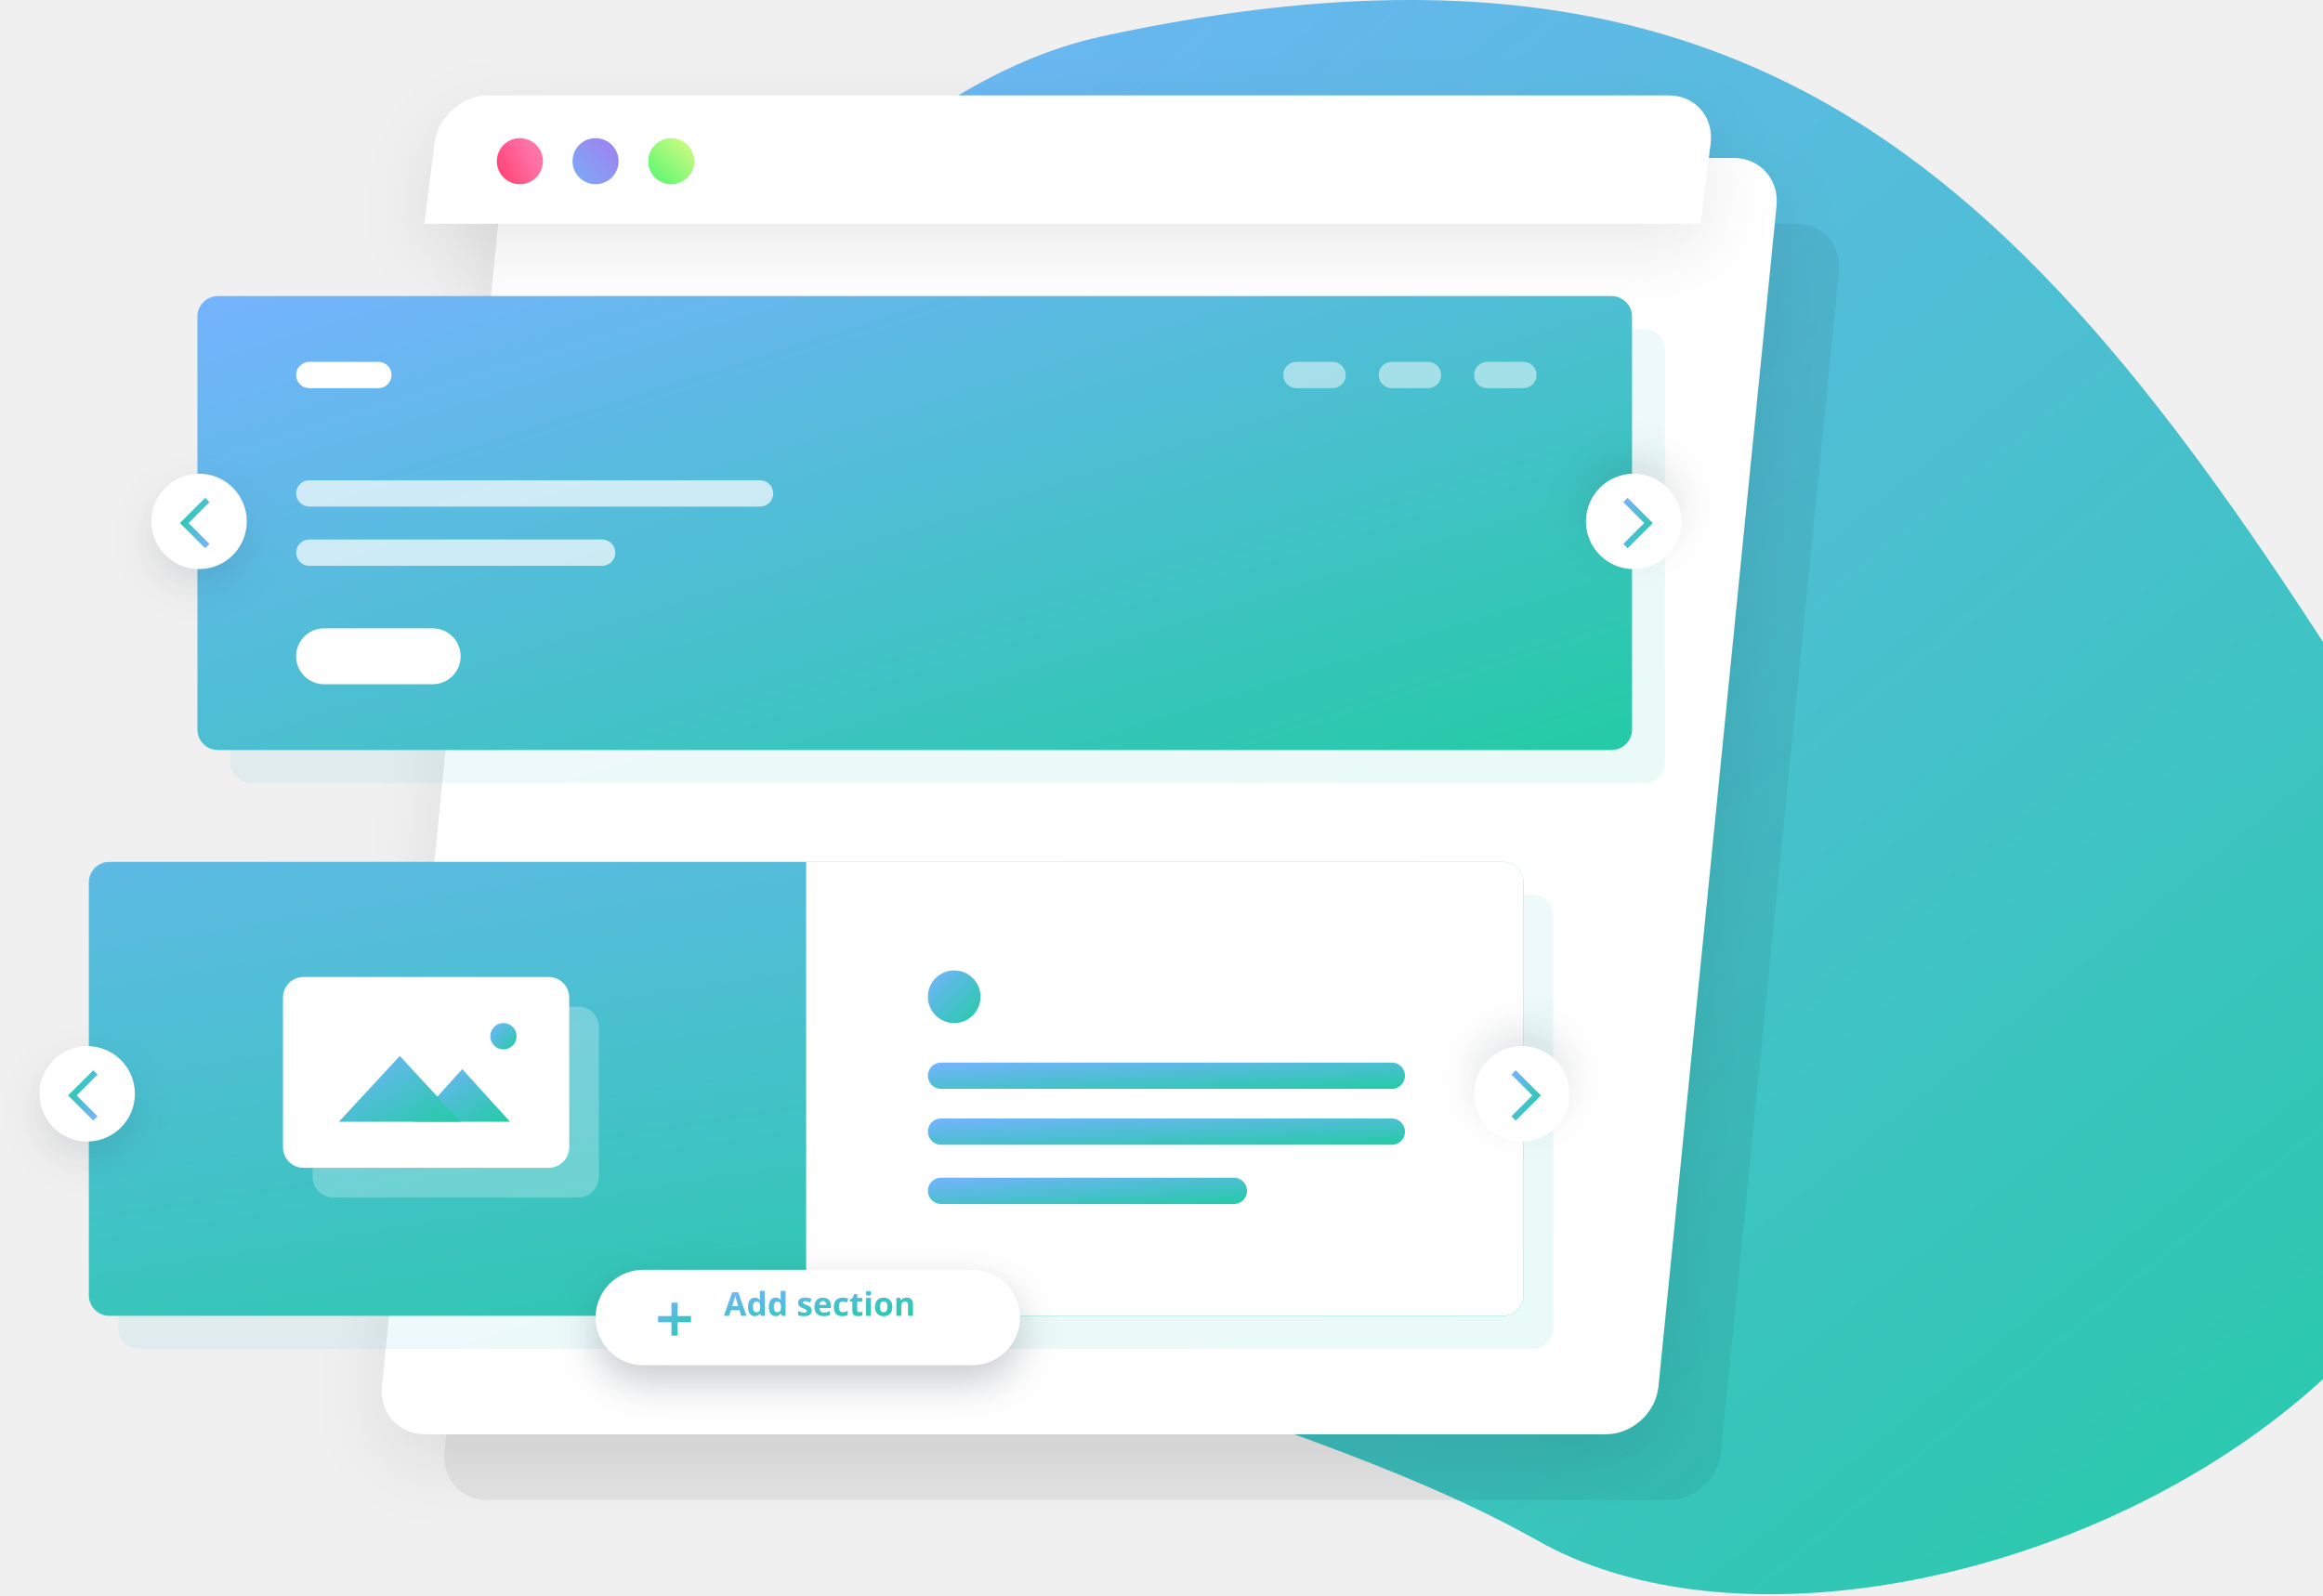
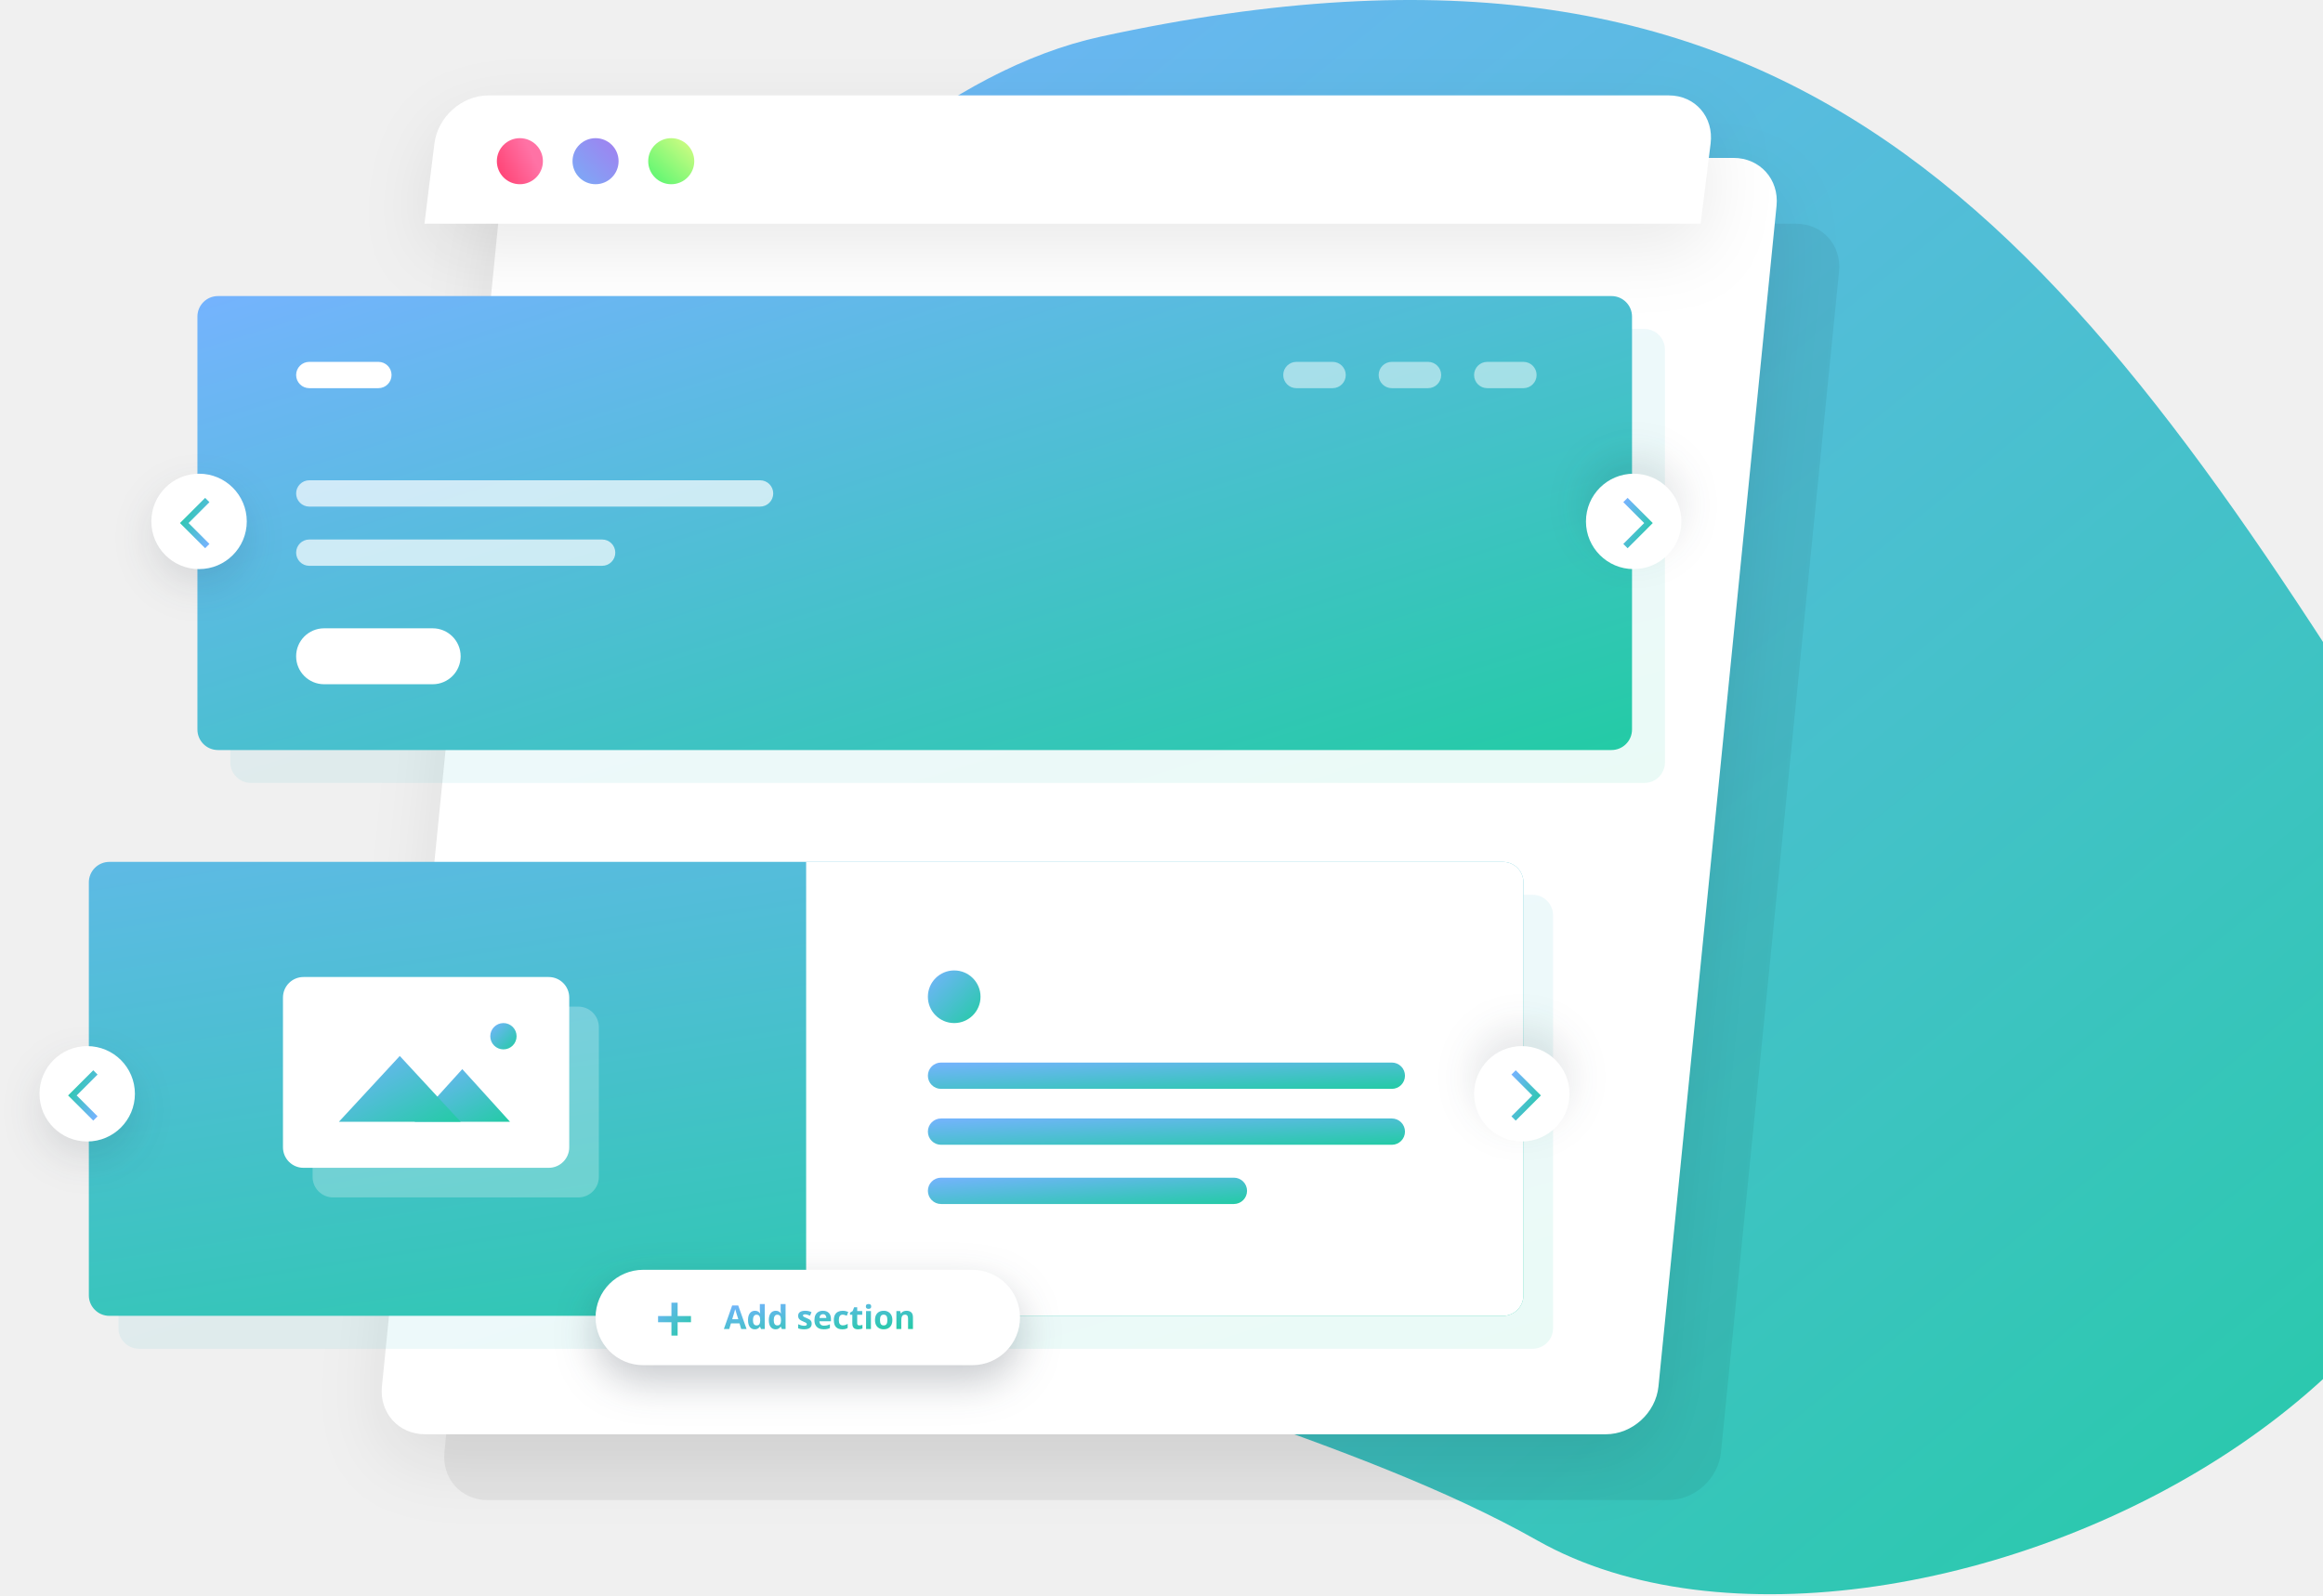
<svg xmlns="http://www.w3.org/2000/svg" xmlns:xlink="http://www.w3.org/1999/xlink" width="706px" height="485px" viewBox="0 0 706 485" version="1.1">
  <defs>
    <linearGradient x1="0%" y1="0%" x2="100%" y2="100%" id="linearGradient-1">
      <stop stop-color="#75B3FE" offset="0%" />
      <stop stop-color="#23CBA5" offset="100%" />
    </linearGradient>
    <path d="M117.168,19 L476.036,19 C484.071,19 491.236,25.514 492.04,33.55 L527.926,392.45 C528.73,400.486 522.868,407 514.832,407 L155.964,407 C147.929,407 140.764,400.486 139.96,392.45 L104.074,33.55 C103.27,25.514 109.132,19 117.168,19 Z" id="path-2" />
    <filter x="-8.4%" y="-7.1%" width="116.7%" height="118.3%" filterUnits="objectBoundingBox" id="filter-3">
      <feOffset dx="0" dy="8" in="SourceAlpha" result="shadowOffsetOuter1" />
      <feGaussianBlur stdDeviation="10.5" in="shadowOffsetOuter1" result="shadowBlurOuter1" />
      <feColorMatrix values="0 0 0 0 0   0 0 0 0 0   0 0 0 0 0  0 0 0 0.081 0" type="matrix" in="shadowBlurOuter1" />
    </filter>
    <path d="M129.841,0 L488.607,0 C496.64,-1.48375104e-15 503.966,6.548 504.97,14.625 L508,39 L120.145,39 L117.115,14.625 C116.111,6.548 121.808,1.48375104e-15 129.841,0 Z" id="path-4" />
    <filter x="-9.1%" y="-70.5%" width="118.2%" height="282.1%" filterUnits="objectBoundingBox" id="filter-5">
      <feOffset dx="0" dy="8" in="SourceAlpha" result="shadowOffsetOuter1" />
      <feGaussianBlur stdDeviation="10.5" in="shadowOffsetOuter1" result="shadowBlurOuter1" />
      <feColorMatrix values="0 0 0 0 0   0 0 0 0 0   0 0 0 0 0  0 0 0 0.081 0" type="matrix" in="shadowBlurOuter1" />
    </filter>
    <linearGradient x1="83.8%" y1="50%" x2="15.396%" y2="84.521%" id="linearGradient-6">
      <stop stop-color="#FF72A5" offset="0%" />
      <stop stop-color="#FF487A" offset="100%" />
    </linearGradient>
    <linearGradient x1="88.82%" y1="9.801%" x2="-6.832%" y2="100%" id="linearGradient-7">
      <stop stop-color="#9E83F0" offset="0%" />
      <stop stop-color="#78AEF7" offset="100%" />
    </linearGradient>
    <linearGradient x1="80.545%" y1="10.526%" x2="-33.946%" y2="136.578%" id="linearGradient-8">
      <stop stop-color="#C6FB81" offset="0%" />
      <stop stop-color="#21F46A" offset="100%" />
    </linearGradient>
    <rect id="path-9" x="34" y="115" width="29" height="29" rx="14.5" />
    <filter x="-70.7%" y="-53.4%" width="241.4%" height="241.4%" filterUnits="objectBoundingBox" id="filter-10">
      <feOffset dx="0" dy="5" in="SourceAlpha" result="shadowOffsetOuter1" />
      <feGaussianBlur stdDeviation="6" in="shadowOffsetOuter1" result="shadowBlurOuter1" />
      <feColorMatrix values="0 0 0 0 0.133   0 0 0 0 0.173   0 0 0 0 0.231  0 0 0 0.124 0" type="matrix" in="shadowBlurOuter1" />
    </filter>
    <rect id="path-11" x="470" y="115" width="29" height="29" rx="14.5" />
    <filter x="-70.7%" y="-53.4%" width="241.4%" height="241.4%" filterUnits="objectBoundingBox" id="filter-12">
      <feOffset dx="0" dy="5" in="SourceAlpha" result="shadowOffsetOuter1" />
      <feGaussianBlur stdDeviation="6" in="shadowOffsetOuter1" result="shadowBlurOuter1" />
      <feColorMatrix values="0 0 0 0 0.133   0 0 0 0 0.173   0 0 0 0 0.231  0 0 0 0.124 0" type="matrix" in="shadowBlurOuter1" />
    </filter>
    <linearGradient x1="-21.486%" y1="-50.432%" x2="65.915%" y2="123.517%" id="linearGradient-13">
      <stop stop-color="#75B3FE" offset="0%" />
      <stop stop-color="#23CBA5" offset="100%" />
    </linearGradient>
    <rect id="path-14" x="169" y="357" width="129" height="29" rx="14.5" />
    <filter x="-15.9%" y="-53.4%" width="131.8%" height="241.4%" filterUnits="objectBoundingBox" id="filter-15">
      <feOffset dx="0" dy="5" in="SourceAlpha" result="shadowOffsetOuter1" />
      <feGaussianBlur stdDeviation="6" in="shadowOffsetOuter1" result="shadowBlurOuter1" />
      <feColorMatrix values="0 0 0 0 0.133   0 0 0 0 0.173   0 0 0 0 0.231  0 0 0 0.25 0" type="matrix" in="shadowBlurOuter1" />
    </filter>
    <rect id="path-16" x="0" y="289" width="29" height="29" rx="14.5" />
    <filter x="-70.7%" y="-53.4%" width="241.4%" height="241.4%" filterUnits="objectBoundingBox" id="filter-17">
      <feOffset dx="0" dy="5" in="SourceAlpha" result="shadowOffsetOuter1" />
      <feGaussianBlur stdDeviation="6" in="shadowOffsetOuter1" result="shadowBlurOuter1" />
      <feColorMatrix values="0 0 0 0 0.133   0 0 0 0 0.173   0 0 0 0 0.231  0 0 0 0.124 0" type="matrix" in="shadowBlurOuter1" />
    </filter>
    <rect id="path-18" x="436" y="289" width="29" height="29" rx="14.5" />
    <filter x="-70.7%" y="-53.4%" width="241.4%" height="241.4%" filterUnits="objectBoundingBox" id="filter-19">
      <feOffset dx="0" dy="5" in="SourceAlpha" result="shadowOffsetOuter1" />
      <feGaussianBlur stdDeviation="6" in="shadowOffsetOuter1" result="shadowBlurOuter1" />
      <feColorMatrix values="0 0 0 0 0.133   0 0 0 0 0.173   0 0 0 0 0.231  0 0 0 0.124 0" type="matrix" in="shadowBlurOuter1" />
    </filter>
  </defs>
  <g id="Home-Page" stroke="none" stroke-width="1" fill="none" fill-rule="evenodd">
    <g id="Wuilt---Home-Page" transform="translate(-734, -2485)">
      <g id="Predesigned-Sections" transform="translate(-89, 2384)">
        <g id="Group-26" transform="translate(835, 101)">
          <path d="M455.219,468.278 C565.719,530.758 825.625,405.755 720,236.13 C614.375,66.505 534.43,-34.965 322.602,11.117 C230.681,31.114 140,171.571 140,236.13 C140,396.292 344.719,405.798 455.219,468.278 Z" id="Oval-Copy-2" fill="url(#linearGradient-1)" />
          <g id="Drawing" transform="translate(0, 29)">
            <path d="M136.168,39 L495.036,39 C503.071,39 510.236,45.514 511.04,53.55 L546.926,412.45 C547.73,420.486 541.868,427 533.832,427 L174.964,427 C166.929,427 159.764,420.486 158.96,412.45 L123.074,53.55 C122.27,45.514 128.132,39 136.168,39 Z" id="Rectangle-10-Copy-31" fill-opacity="0.099" fill="#000000" opacity="0.603" transform="translate(335, 233) scale(-1, 1) translate(-335, -233) " />
            <g id="Rectangle-10-Copy-32" transform="translate(316, 213) scale(-1, 1) translate(-316, -213) ">
              <use fill="black" fill-opacity="1" filter="url(#filter-3)" xlink:href="#path-2" />
              <use fill="#FFFFFF" fill-rule="evenodd" xlink:href="#path-2" />
            </g>
            <g id="Rectangle-10-Copy-33" transform="translate(312.5, 19.5) scale(-1, 1) translate(-312.5, -19.5) ">
              <use fill="black" fill-opacity="1" filter="url(#filter-5)" xlink:href="#path-4" />
              <use fill="#FFFFFF" fill-rule="evenodd" xlink:href="#path-4" />
            </g>
            <circle id="Oval-4" fill="url(#linearGradient-6)" cx="146" cy="20" r="7" />
            <circle id="Oval-4-Copy" fill="url(#linearGradient-7)" cx="169" cy="20" r="7" />
            <circle id="Oval-4-Copy-2" fill="url(#linearGradient-8)" cx="192" cy="20" r="7" />
            <rect id="Rectangle-12-Copy-2" fill="url(#linearGradient-1)" opacity="0.1" x="58" y="71" width="436" height="138" rx="6.237" />
            <rect id="Rectangle-10-Copy-34" fill="#FFFFFF" x="87" y="145" width="97" height="8" rx="4" />
            <rect id="Rectangle-10-Copy-35" fill="#FFFFFF" x="87" y="127" width="145" height="8" rx="4" />
            <rect id="Rectangle-10-Copy-36" fill="#FFFFFF" x="87" y="172" width="50" height="17" rx="8.5" />
            <rect id="Rectangle-10-Copy-37" fill="#FFFFFF" x="87" y="90" width="29" height="8" rx="4" />
            <rect id="Rectangle-10-Copy-38" fill="#FFFFFF" opacity="0.5" x="446" y="90" width="19" height="8" rx="4" />
            <rect id="Rectangle-10-Copy-39" fill="#FFFFFF" opacity="0.5" x="417" y="90" width="19" height="8" rx="4" />
            <rect id="Rectangle-10-Copy-40" fill="#FFFFFF" opacity="0.5" x="388" y="90" width="19" height="8" rx="4" />
            <rect id="Rectangle-12-Copy-3" fill="url(#linearGradient-1)" x="48" y="61" width="436" height="138" rx="6.237" />
            <rect id="Rectangle-10-Copy-41" fill="#FFFFFF" opacity="0.7" x="78" y="135" width="97" height="8" rx="4" />
            <rect id="Rectangle-10-Copy-42" fill="#FFFFFF" opacity="0.7" x="78" y="117" width="145" height="8" rx="4" />
            <rect id="Rectangle-10-Copy-43" fill="#FFFFFF" x="78" y="162" width="50" height="17" rx="8.5" />
            <rect id="Rectangle-10-Copy-21" fill="#FFFFFF" x="78" y="81" width="29" height="8" rx="4" />
            <rect id="Rectangle-10-Copy-22" fill="#FFFFFF" opacity="0.5" x="436" y="81" width="19" height="8" rx="4" />
            <rect id="Rectangle-10-Copy-23" fill="#FFFFFF" opacity="0.5" x="407" y="81" width="19" height="8" rx="4" />
            <rect id="Rectangle-10-Copy-24" fill="#FFFFFF" opacity="0.5" x="378" y="81" width="19" height="8" rx="4" />
            <g id="Rectangle-2-Copy">
              <use fill="black" fill-opacity="1" filter="url(#filter-10)" xlink:href="#path-9" />
              <use fill="#FFFFFF" fill-rule="evenodd" xlink:href="#path-9" />
            </g>
            <polyline id="Path-20-Copy-2" stroke="url(#linearGradient-1)" stroke-width="1.848" transform="translate(47.5, 130) rotate(-180) translate(-47.5, -130) " points="44 123 51 130 44 137" />
            <g id="Rectangle-2-Copy" transform="translate(484.5, 129.5) rotate(-180) translate(-484.5, -129.5) ">
              <use fill="black" fill-opacity="1" filter="url(#filter-12)" xlink:href="#path-11" />
              <use fill="#FFFFFF" fill-rule="evenodd" xlink:href="#path-11" />
            </g>
            <polyline id="Path-20-Copy-3" stroke="url(#linearGradient-1)" stroke-width="1.848" transform="translate(485.5, 130) rotate(-360) translate(-485.5, -130) " points="482 123 489 130 482 137" />
            <rect id="Rectangle-12-Copy-4" fill="url(#linearGradient-1)" opacity="0.1" x="24" y="243" width="436" height="138" rx="6.237" />
            <rect id="Rectangle-12-Copy-5" fill="url(#linearGradient-13)" x="15" y="233" width="436" height="138" rx="6.237" />
            <path d="M233,233 L444.763,233 C448.208,233 451,235.792 451,239.237 L451,364.763 C451,368.208 448.208,371 444.763,371 L233,371 L233,233 Z" id="Rectangle-12-Copy-6" fill="#FFFFFF" />
            <rect id="Rectangle-11-Copy-9" fill="#FFFFFF" opacity="0.25" x="83" y="277" width="87" height="58" rx="6.237" />
            <rect id="Rectangle-11-Copy-10" fill="#FFFFFF" x="74" y="268" width="87" height="58" rx="6.237" />
            <polygon id="Path-12-Copy" fill="url(#linearGradient-1)" points="114 312 143 312 128.5 296" />
            <polygon id="Path-12" fill="url(#linearGradient-1)" points="91 312 128 312 109.5 292" />
            <circle id="Oval-2-Copy-4" fill="url(#linearGradient-1)" cx="141" cy="286" r="4" />
            <rect id="Rectangle-10-Copy-44" fill="url(#linearGradient-1)" x="270" y="329" width="97" height="8" rx="4" />
            <rect id="Rectangle-10-Copy-25" fill="url(#linearGradient-1)" x="270" y="294" width="145" height="8" rx="4" />
            <rect id="Rectangle-10-Copy-26" fill="url(#linearGradient-1)" x="270" y="311" width="145" height="8" rx="4" />
            <circle id="Oval-5" fill="url(#linearGradient-1)" cx="278" cy="274" r="8" />
            <g id="Rectangle-13">
              <use fill="black" fill-opacity="1" filter="url(#filter-15)" xlink:href="#path-14" />
              <use fill="#FFFFFF" fill-rule="evenodd" xlink:href="#path-14" />
            </g>
            <text id="Add-section" fill="url(#linearGradient-1)" font-family="Avenir-Heavy, Avenir" font-size="9.979" font-weight="600" line-spacing="21.621">
-               <tspan x="208" y="371">Add section</tspan>
+               <tspan x="208" y="375">Add section</tspan>
            </text>
            <polygon id="+" fill="url(#linearGradient-1)" points="192.059 371.059 192.059 367 193.941 367 193.941 371.059 198 371.059 198 372.941 193.941 372.941 193.941 377 192.059 377 192.059 372.941 188 372.941 188 371.059" />
            <g id="Rectangle-2-Copy">
              <use fill="black" fill-opacity="1" filter="url(#filter-17)" xlink:href="#path-16" />
              <use fill="#FFFFFF" fill-rule="evenodd" xlink:href="#path-16" />
            </g>
            <polyline id="Path-20-Copy-4" stroke="url(#linearGradient-1)" stroke-width="1.848" transform="translate(13.5, 304) rotate(-180) translate(-13.5, -304) " points="10 297 17 304 10 311" />
            <g id="Rectangle-2-Copy" transform="translate(450.5, 303.5) rotate(-180) translate(-450.5, -303.5) ">
              <use fill="black" fill-opacity="1" filter="url(#filter-19)" xlink:href="#path-18" />
              <use fill="#FFFFFF" fill-rule="evenodd" xlink:href="#path-18" />
            </g>
            <polyline id="Path-20-Copy-5" stroke="url(#linearGradient-1)" stroke-width="1.848" transform="translate(451.5, 304) rotate(-360) translate(-451.5, -304) " points="448 297 455 304 448 311" />
          </g>
        </g>
      </g>
    </g>
  </g>
</svg>
